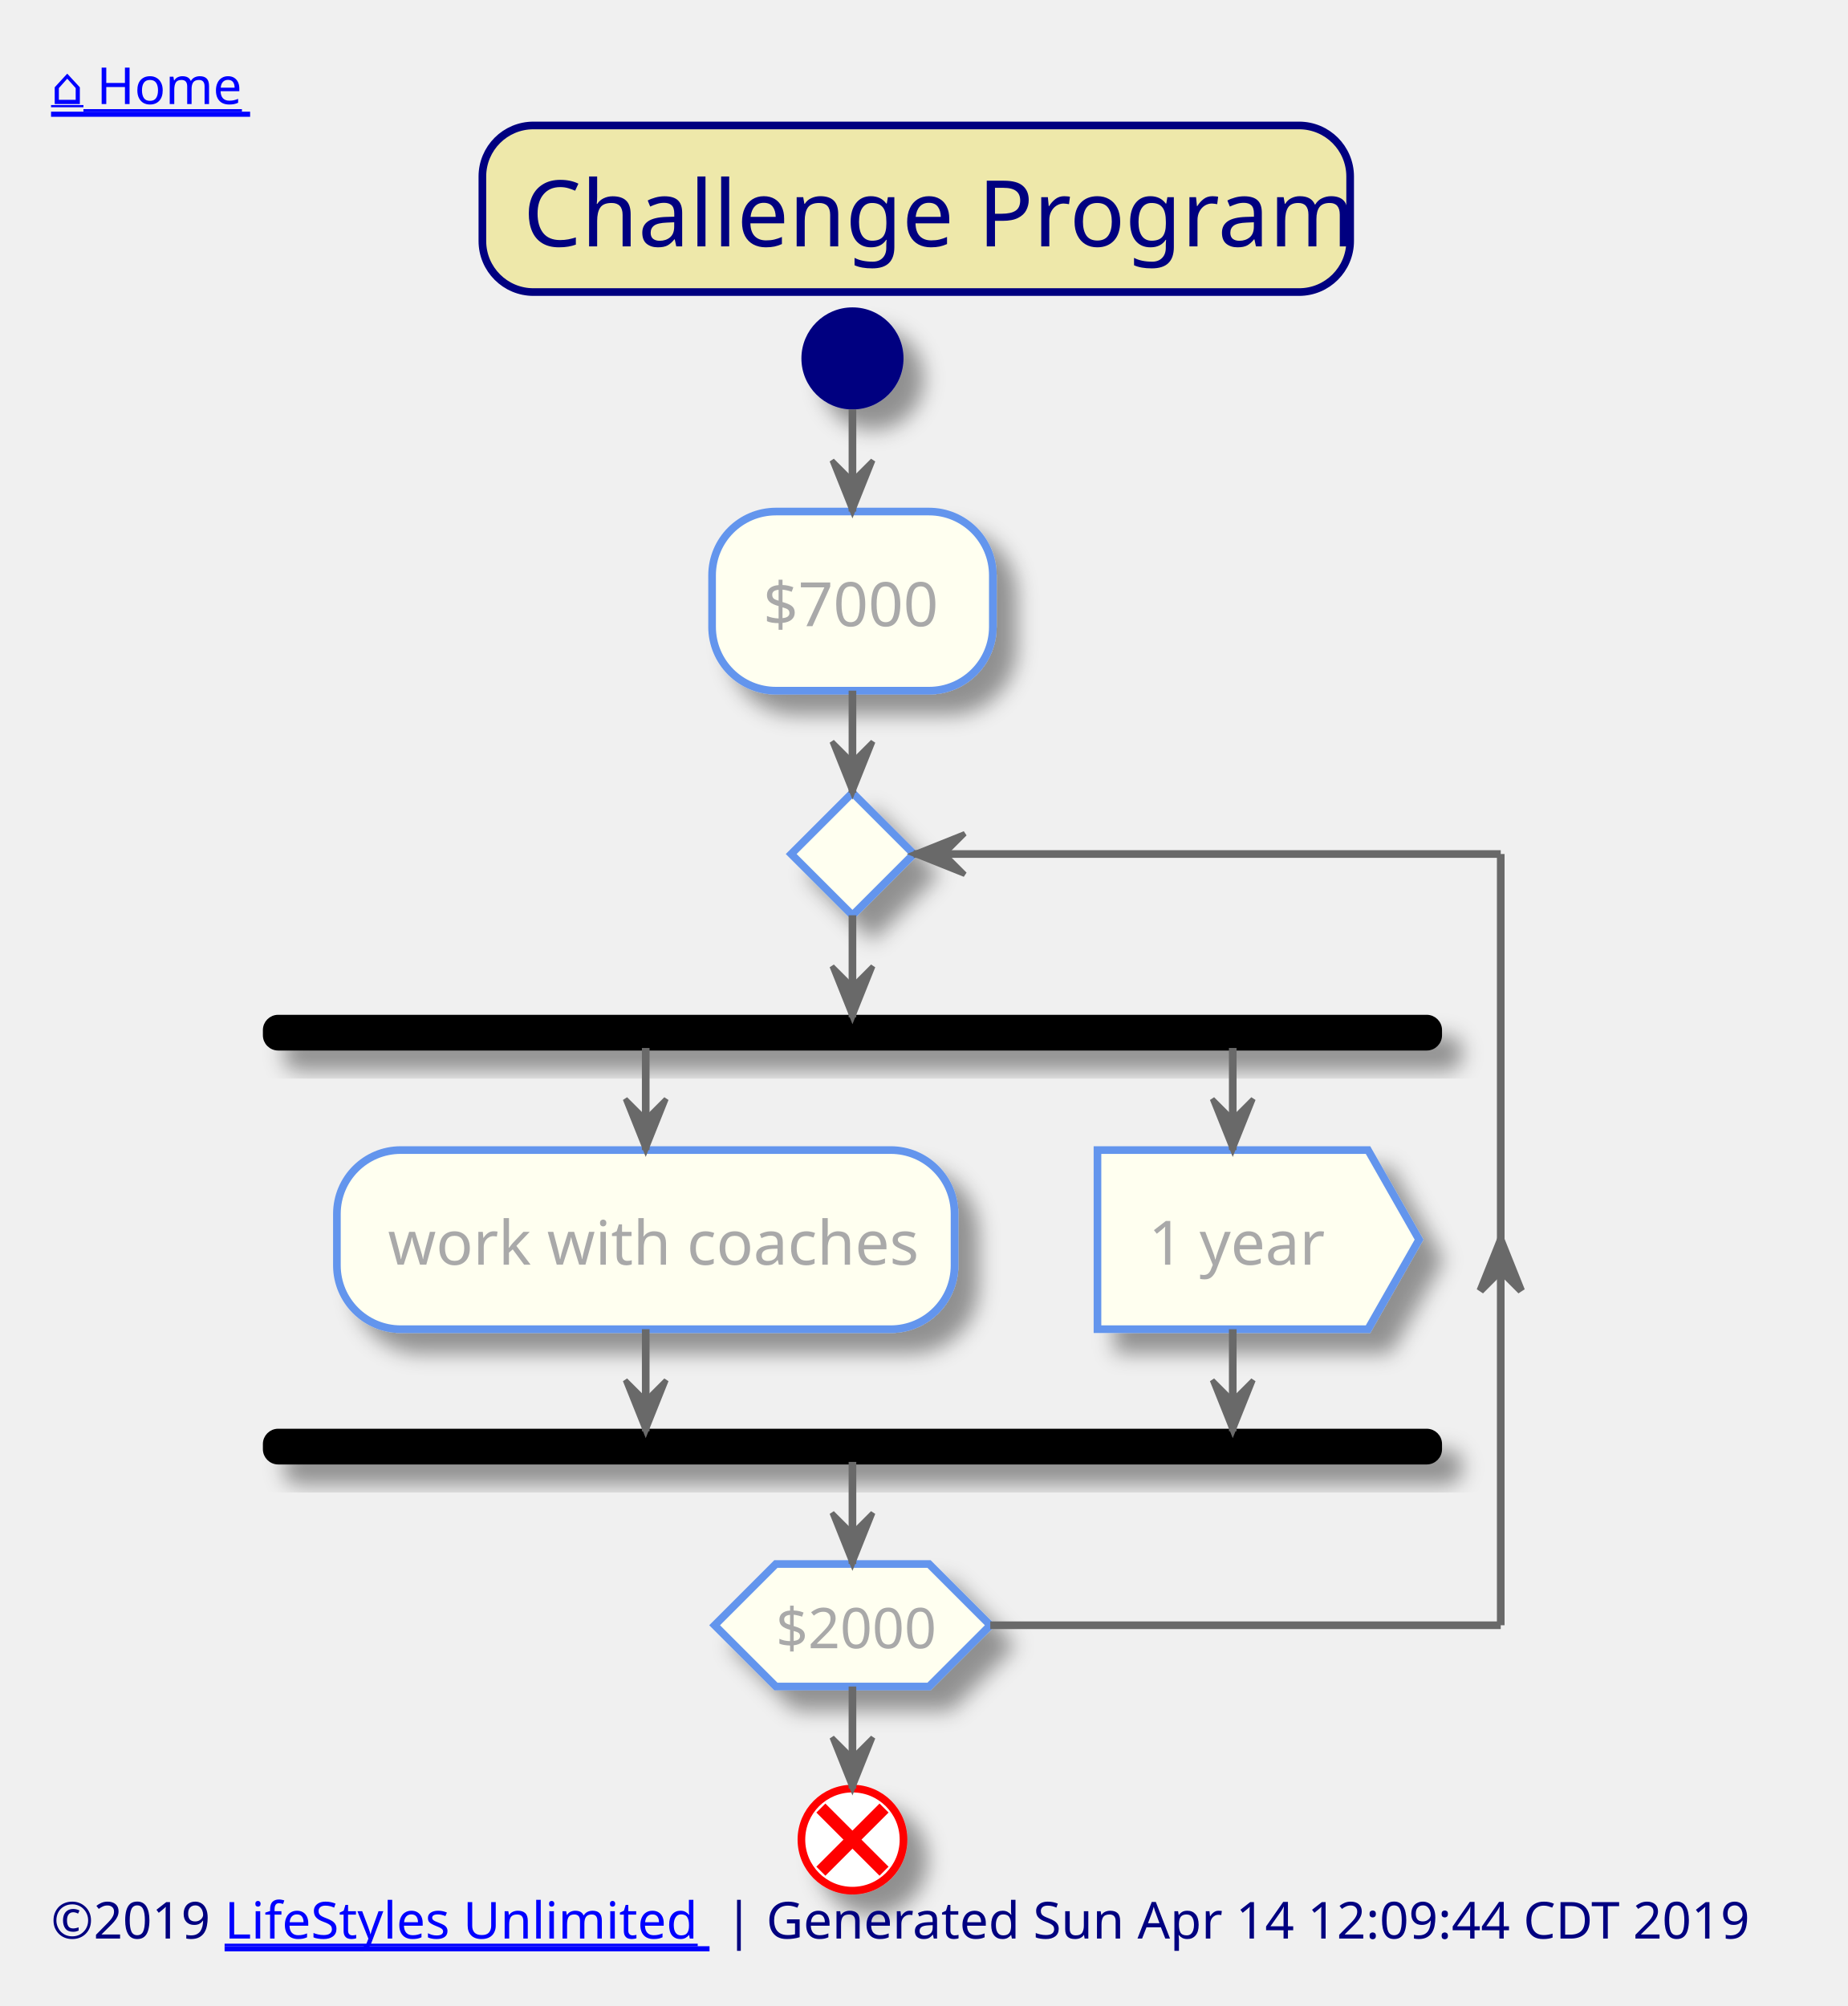
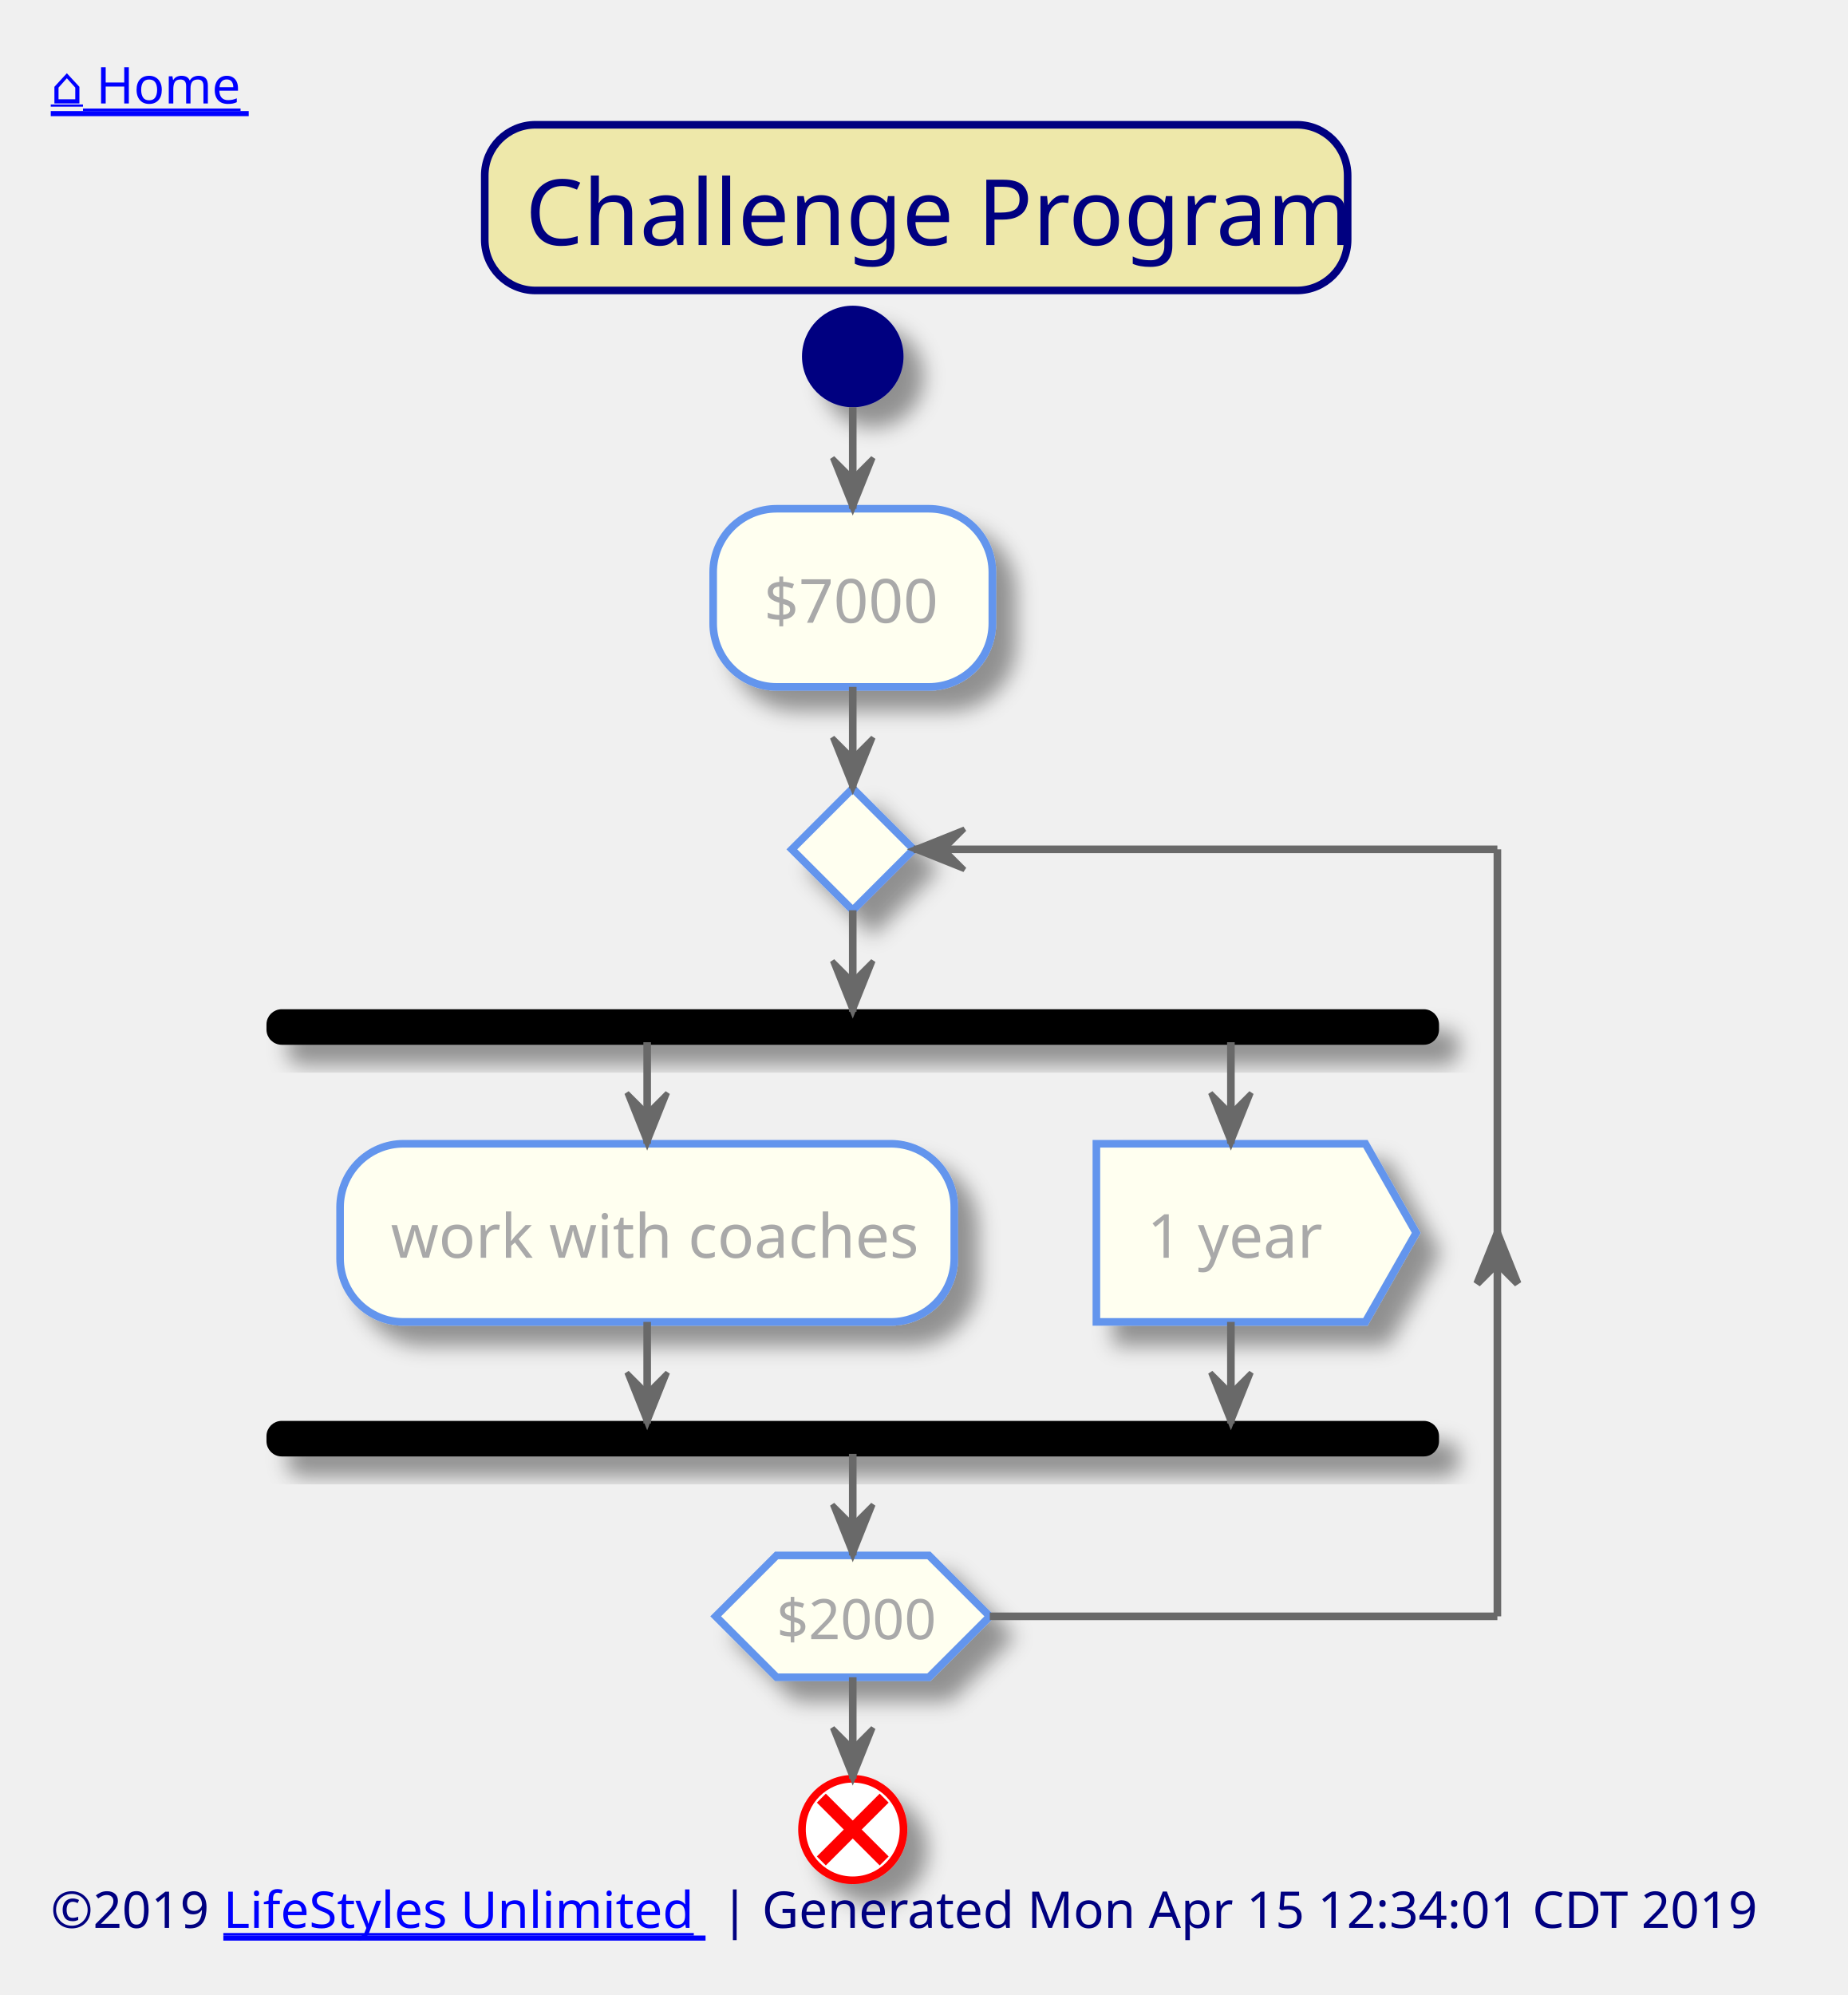
- <svg xmlns="http://www.w3.org/2000/svg" xmlns:xlink="http://www.w3.org/1999/xlink" contentScriptType="application/ecmascript" contentStyleType="text/css" height="393px" preserveAspectRatio="none" style="width:362px;height:393px;" version="1.1" viewBox="0 0 362 393" width="362px" zoomAndPan="magnify">
+ <svg xmlns="http://www.w3.org/2000/svg" xmlns:xlink="http://www.w3.org/1999/xlink" contentScriptType="application/ecmascript" contentStyleType="text/css" height="393px" preserveAspectRatio="none" style="width:364px;height:393px;" version="1.1" viewBox="0 0 364 393" width="364px" zoomAndPan="magnify">
  <defs>
    <style type="text/css">path:hover { stroke: #0000FF !important;}</style>
-     <filter height="300%" id="f16ppz6nq2p1xi" width="300%" x="-1" y="-1">
+     <filter height="300%" id="fdr3ybxwb1zwi" width="300%" x="-1" y="-1">
      <feGaussianBlur result="blurOut" stdDeviation="2.0" />
      <feColorMatrix in="blurOut" result="blurOut2" type="matrix" values="0 0 0 0 0 0 0 0 0 0 0 0 0 0 0 0 0 0 .4 0" />
      <feOffset dx="4.0" dy="4.0" in="blurOut2" result="blurOut3" />
      <feBlend in="SourceGraphic" in2="blurOut3" mode="normal" />
    </filter>
  </defs>
  <g>
    <a target="_top" xlink:actuate="onRequest" xlink:href="../index.svg" xlink:show="new" xlink:title="../index.svg" xlink:type="simple">
      <text fill="#0000FF" font-family="sans-serif" font-size="10" lengthAdjust="spacingAndGlyphs" text-decoration="underline" textLength="39" x="10" y="20.381">⌂ Home</text>
      <line style="stroke: #0000FF; stroke-width: 1.0;" x1="10" x2="49" y1="22.381" y2="22.381" />
    </a>
-     <rect fill="#EEE8AA" height="32.641" rx="10" ry="10" style="stroke: #000080; stroke-width: 1.5;" width="170" x="94.5" y="24.578" />
-     <text fill="#000080" font-family="sans-serif" font-size="18" lengthAdjust="spacingAndGlyphs" textLength="154" x="102.5" y="48.264">Challenge Program</text>
-     <ellipse cx="167" cy="70.219" fill="#000080" filter="url(#f16ppz6nq2p1xi)" rx="10" ry="10" style="stroke: none; stroke-width: 1.0;" />
-     <rect fill="#FFFFF0" filter="url(#f16ppz6nq2p1xi)" height="35.094" rx="12.5" ry="12.5" style="stroke: #6495ED; stroke-width: 1.5;" width="55" x="139.5" y="100.219" />
-     <text fill="#A9A9A9" font-family="sans-serif" font-size="12" lengthAdjust="spacingAndGlyphs" textLength="35" x="149.5" y="122.676">$7000</text>
-     <rect fill="#000000" filter="url(#f16ppz6nq2p1xi)" height="6" rx="2.5" ry="2.5" style="stroke: #000000; stroke-width: 1.0;" width="230" x="52" y="199.312" />
-     <rect fill="#FFFFF0" filter="url(#f16ppz6nq2p1xi)" height="35.094" rx="12.5" ry="12.5" style="stroke: #6495ED; stroke-width: 1.5;" width="121" x="66" y="225.312" />
-     <text fill="#A9A9A9" font-family="sans-serif" font-size="12" lengthAdjust="spacingAndGlyphs" textLength="101" x="76" y="247.769">work with coaches</text>
-     <polygon fill="#FFFFF0" filter="url(#f16ppz6nq2p1xi)" points="215,225.312,268,225.312,278,242.859,268,260.406,215,260.406" style="stroke: #6495ED; stroke-width: 1.5;" />
-     <text fill="#A9A9A9" font-family="sans-serif" font-size="12" lengthAdjust="spacingAndGlyphs" textLength="33" x="225" y="247.769">1 year</text>
-     <rect fill="#000000" filter="url(#f16ppz6nq2p1xi)" height="6" rx="2.5" ry="2.5" style="stroke: #000000; stroke-width: 1.0;" width="230" x="52" y="280.406" />
-     <polygon fill="#FFFFF0" filter="url(#f16ppz6nq2p1xi)" points="167,155.312,179,167.312,167,179.312,155,167.312,167,155.312" style="stroke: #6495ED; stroke-width: 1.5;" />
-     <polygon fill="#FFFFF0" filter="url(#f16ppz6nq2p1xi)" points="152,306.406,182,306.406,194,318.406,182,330.406,152,330.406,140,318.406,152,306.406" style="stroke: #6495ED; stroke-width: 1.5;" />
-     <text fill="#A9A9A9" font-family="sans-serif" font-size="11" lengthAdjust="spacingAndGlyphs" textLength="30" x="152" y="322.907">$2000</text>
-     <ellipse cx="167" cy="360.406" fill="#FFFFFF" filter="url(#f16ppz6nq2p1xi)" rx="10" ry="10" style="stroke: #FF0000; stroke-width: 1.5;" />
-     <line style="stroke: #FF0000; stroke-width: 2.5;" x1="160.813" x2="173.187" y1="354.219" y2="366.593" />
-     <line style="stroke: #FF0000; stroke-width: 2.5;" x1="173.187" x2="160.813" y1="354.219" y2="366.593" />
-     <line style="stroke: #696969; stroke-width: 1.5;" x1="167" x2="167" y1="80.219" y2="100.219" />
-     <polygon fill="#696969" points="163,90.219,167,100.219,171,90.219,167,94.219" style="stroke: #696969; stroke-width: 1.0;" />
-     <line style="stroke: #696969; stroke-width: 1.5;" x1="126.5" x2="126.5" y1="205.312" y2="225.312" />
-     <polygon fill="#696969" points="122.5,215.312,126.5,225.312,130.5,215.312,126.5,219.312" style="stroke: #696969; stroke-width: 1.0;" />
-     <line style="stroke: #696969; stroke-width: 1.5;" x1="241.5" x2="241.5" y1="205.312" y2="225.312" />
-     <polygon fill="#696969" points="237.5,215.312,241.5,225.312,245.5,215.312,241.5,219.312" style="stroke: #696969; stroke-width: 1.0;" />
-     <line style="stroke: #696969; stroke-width: 1.5;" x1="126.5" x2="126.5" y1="260.406" y2="280.406" />
-     <polygon fill="#696969" points="122.5,270.406,126.5,280.406,130.5,270.406,126.5,274.406" style="stroke: #696969; stroke-width: 1.0;" />
-     <line style="stroke: #696969; stroke-width: 1.5;" x1="241.5" x2="241.5" y1="260.406" y2="280.406" />
-     <polygon fill="#696969" points="237.5,270.406,241.5,280.406,245.5,270.406,241.5,274.406" style="stroke: #696969; stroke-width: 1.0;" />
-     <line style="stroke: #696969; stroke-width: 1.5;" x1="167" x2="167" y1="179.312" y2="199.312" />
-     <polygon fill="#696969" points="163,189.312,167,199.312,171,189.312,167,193.312" style="stroke: #696969; stroke-width: 1.0;" />
-     <line style="stroke: #696969; stroke-width: 1.5;" x1="194" x2="294" y1="318.406" y2="318.406" />
-     <polygon fill="#696969" points="290,252.859,294,242.859,298,252.859,294,248.859" style="stroke: #696969; stroke-width: 1.5;" />
-     <line style="stroke: #696969; stroke-width: 1.5;" x1="294" x2="294" y1="167.312" y2="318.406" />
-     <line style="stroke: #696969; stroke-width: 1.5;" x1="294" x2="179" y1="167.312" y2="167.312" />
-     <polygon fill="#696969" points="189,163.312,179,167.312,189,171.312,185,167.312" style="stroke: #696969; stroke-width: 1.0;" />
-     <line style="stroke: #696969; stroke-width: 1.5;" x1="167" x2="167" y1="286.406" y2="306.406" />
-     <polygon fill="#696969" points="163,296.406,167,306.406,171,296.406,167,300.406" style="stroke: #696969; stroke-width: 1.0;" />
-     <line style="stroke: #696969; stroke-width: 1.5;" x1="167" x2="167" y1="135.312" y2="155.312" />
-     <polygon fill="#696969" points="163,145.312,167,155.312,171,145.312,167,149.312" style="stroke: #696969; stroke-width: 1.0;" />
-     <line style="stroke: #696969; stroke-width: 1.5;" x1="167" x2="167" y1="330.406" y2="350.406" />
-     <polygon fill="#696969" points="163,340.406,167,350.406,171,340.406,167,344.406" style="stroke: #696969; stroke-width: 1.0;" />
+     <rect fill="#EEE8AA" height="32.641" rx="10" ry="10" style="stroke: #000080; stroke-width: 1.5;" width="170" x="95.5" y="24.578" />
+     <text fill="#000080" font-family="sans-serif" font-size="18" lengthAdjust="spacingAndGlyphs" textLength="154" x="103.5" y="48.264">Challenge Program</text>
+     <ellipse cx="168" cy="70.219" fill="#000080" filter="url(#fdr3ybxwb1zwi)" rx="10" ry="10" style="stroke: none; stroke-width: 1.0;" />
+     <rect fill="#FFFFF0" filter="url(#fdr3ybxwb1zwi)" height="35.094" rx="12.5" ry="12.5" style="stroke: #6495ED; stroke-width: 1.5;" width="55" x="140.5" y="100.219" />
+     <text fill="#A9A9A9" font-family="sans-serif" font-size="12" lengthAdjust="spacingAndGlyphs" textLength="35" x="150.5" y="122.676">$7000</text>
+     <rect fill="#000000" filter="url(#fdr3ybxwb1zwi)" height="6" rx="2.5" ry="2.5" style="stroke: #000000; stroke-width: 1.0;" width="230" x="53" y="199.312" />
+     <rect fill="#FFFFF0" filter="url(#fdr3ybxwb1zwi)" height="35.094" rx="12.5" ry="12.5" style="stroke: #6495ED; stroke-width: 1.5;" width="121" x="67" y="225.312" />
+     <text fill="#A9A9A9" font-family="sans-serif" font-size="12" lengthAdjust="spacingAndGlyphs" textLength="101" x="77" y="247.769">work with coaches</text>
+     <polygon fill="#FFFFF0" filter="url(#fdr3ybxwb1zwi)" points="216,225.312,269,225.312,279,242.859,269,260.406,216,260.406" style="stroke: #6495ED; stroke-width: 1.5;" />
+     <text fill="#A9A9A9" font-family="sans-serif" font-size="12" lengthAdjust="spacingAndGlyphs" textLength="33" x="226" y="247.769">1 year</text>
+     <rect fill="#000000" filter="url(#fdr3ybxwb1zwi)" height="6" rx="2.5" ry="2.5" style="stroke: #000000; stroke-width: 1.0;" width="230" x="53" y="280.406" />
+     <polygon fill="#FFFFF0" filter="url(#fdr3ybxwb1zwi)" points="168,155.312,180,167.312,168,179.312,156,167.312,168,155.312" style="stroke: #6495ED; stroke-width: 1.5;" />
+     <polygon fill="#FFFFF0" filter="url(#fdr3ybxwb1zwi)" points="153,306.406,183,306.406,195,318.406,183,330.406,153,330.406,141,318.406,153,306.406" style="stroke: #6495ED; stroke-width: 1.5;" />
+     <text fill="#A9A9A9" font-family="sans-serif" font-size="11" lengthAdjust="spacingAndGlyphs" textLength="30" x="153" y="322.907">$2000</text>
+     <ellipse cx="168" cy="360.406" fill="#FFFFFF" filter="url(#fdr3ybxwb1zwi)" rx="10" ry="10" style="stroke: #FF0000; stroke-width: 1.5;" />
+     <line style="stroke: #FF0000; stroke-width: 2.5;" x1="161.813" x2="174.187" y1="354.219" y2="366.593" />
+     <line style="stroke: #FF0000; stroke-width: 2.5;" x1="174.187" x2="161.813" y1="354.219" y2="366.593" />
+     <line style="stroke: #696969; stroke-width: 1.5;" x1="168" x2="168" y1="80.219" y2="100.219" />
+     <polygon fill="#696969" points="164,90.219,168,100.219,172,90.219,168,94.219" style="stroke: #696969; stroke-width: 1.0;" />
+     <line style="stroke: #696969; stroke-width: 1.5;" x1="127.5" x2="127.5" y1="205.312" y2="225.312" />
+     <polygon fill="#696969" points="123.5,215.312,127.5,225.312,131.5,215.312,127.5,219.312" style="stroke: #696969; stroke-width: 1.0;" />
+     <line style="stroke: #696969; stroke-width: 1.5;" x1="242.5" x2="242.5" y1="205.312" y2="225.312" />
+     <polygon fill="#696969" points="238.5,215.312,242.5,225.312,246.5,215.312,242.5,219.312" style="stroke: #696969; stroke-width: 1.0;" />
+     <line style="stroke: #696969; stroke-width: 1.5;" x1="127.5" x2="127.5" y1="260.406" y2="280.406" />
+     <polygon fill="#696969" points="123.5,270.406,127.5,280.406,131.5,270.406,127.5,274.406" style="stroke: #696969; stroke-width: 1.0;" />
+     <line style="stroke: #696969; stroke-width: 1.5;" x1="242.5" x2="242.5" y1="260.406" y2="280.406" />
+     <polygon fill="#696969" points="238.5,270.406,242.5,280.406,246.5,270.406,242.5,274.406" style="stroke: #696969; stroke-width: 1.0;" />
+     <line style="stroke: #696969; stroke-width: 1.5;" x1="168" x2="168" y1="179.312" y2="199.312" />
+     <polygon fill="#696969" points="164,189.312,168,199.312,172,189.312,168,193.312" style="stroke: #696969; stroke-width: 1.0;" />
+     <line style="stroke: #696969; stroke-width: 1.5;" x1="195" x2="295" y1="318.406" y2="318.406" />
+     <polygon fill="#696969" points="291,252.859,295,242.859,299,252.859,295,248.859" style="stroke: #696969; stroke-width: 1.5;" />
+     <line style="stroke: #696969; stroke-width: 1.5;" x1="295" x2="295" y1="167.312" y2="318.406" />
+     <line style="stroke: #696969; stroke-width: 1.5;" x1="295" x2="180" y1="167.312" y2="167.312" />
+     <polygon fill="#696969" points="190,163.312,180,167.312,190,171.312,186,167.312" style="stroke: #696969; stroke-width: 1.0;" />
+     <line style="stroke: #696969; stroke-width: 1.5;" x1="168" x2="168" y1="286.406" y2="306.406" />
+     <polygon fill="#696969" points="164,296.406,168,306.406,172,296.406,168,300.406" style="stroke: #696969; stroke-width: 1.0;" />
+     <line style="stroke: #696969; stroke-width: 1.5;" x1="168" x2="168" y1="135.312" y2="155.312" />
+     <polygon fill="#696969" points="164,145.312,168,155.312,172,145.312,168,149.312" style="stroke: #696969; stroke-width: 1.0;" />
+     <line style="stroke: #696969; stroke-width: 1.5;" x1="168" x2="168" y1="330.406" y2="350.406" />
+     <polygon fill="#696969" points="164,340.406,168,350.406,172,340.406,168,344.406" style="stroke: #696969; stroke-width: 1.0;" />
    <text fill="#000080" font-family="sans-serif" font-size="10" lengthAdjust="spacingAndGlyphs" textLength="31" x="10" y="379.787">©2019</text>
    <a target="_top" xlink:actuate="onRequest" xlink:href="http://www.lifestylesunlimited.com" xlink:show="new" xlink:title="http://www.lifestylesunlimited.com" xlink:type="simple">
      <text fill="#0000FF" font-family="sans-serif" font-size="10" lengthAdjust="spacingAndGlyphs" text-decoration="underline" textLength="95" x="44" y="379.787">LifeStyles Unlimited</text>
      <line style="stroke: #0000FF; stroke-width: 1.0;" x1="44" x2="139" y1="381.787" y2="381.787" />
    </a>
-     <text fill="#000080" font-family="sans-serif" font-size="10" lengthAdjust="spacingAndGlyphs" textLength="208" x="142" y="379.787">| Generated Sun Apr 14 12:09:44 CDT 2019</text>
+     <text fill="#000080" font-family="sans-serif" font-size="10" lengthAdjust="spacingAndGlyphs" textLength="210" x="142" y="379.787">| Generated Mon Apr 15 12:34:01 CDT 2019</text>
  </g>
</svg>
